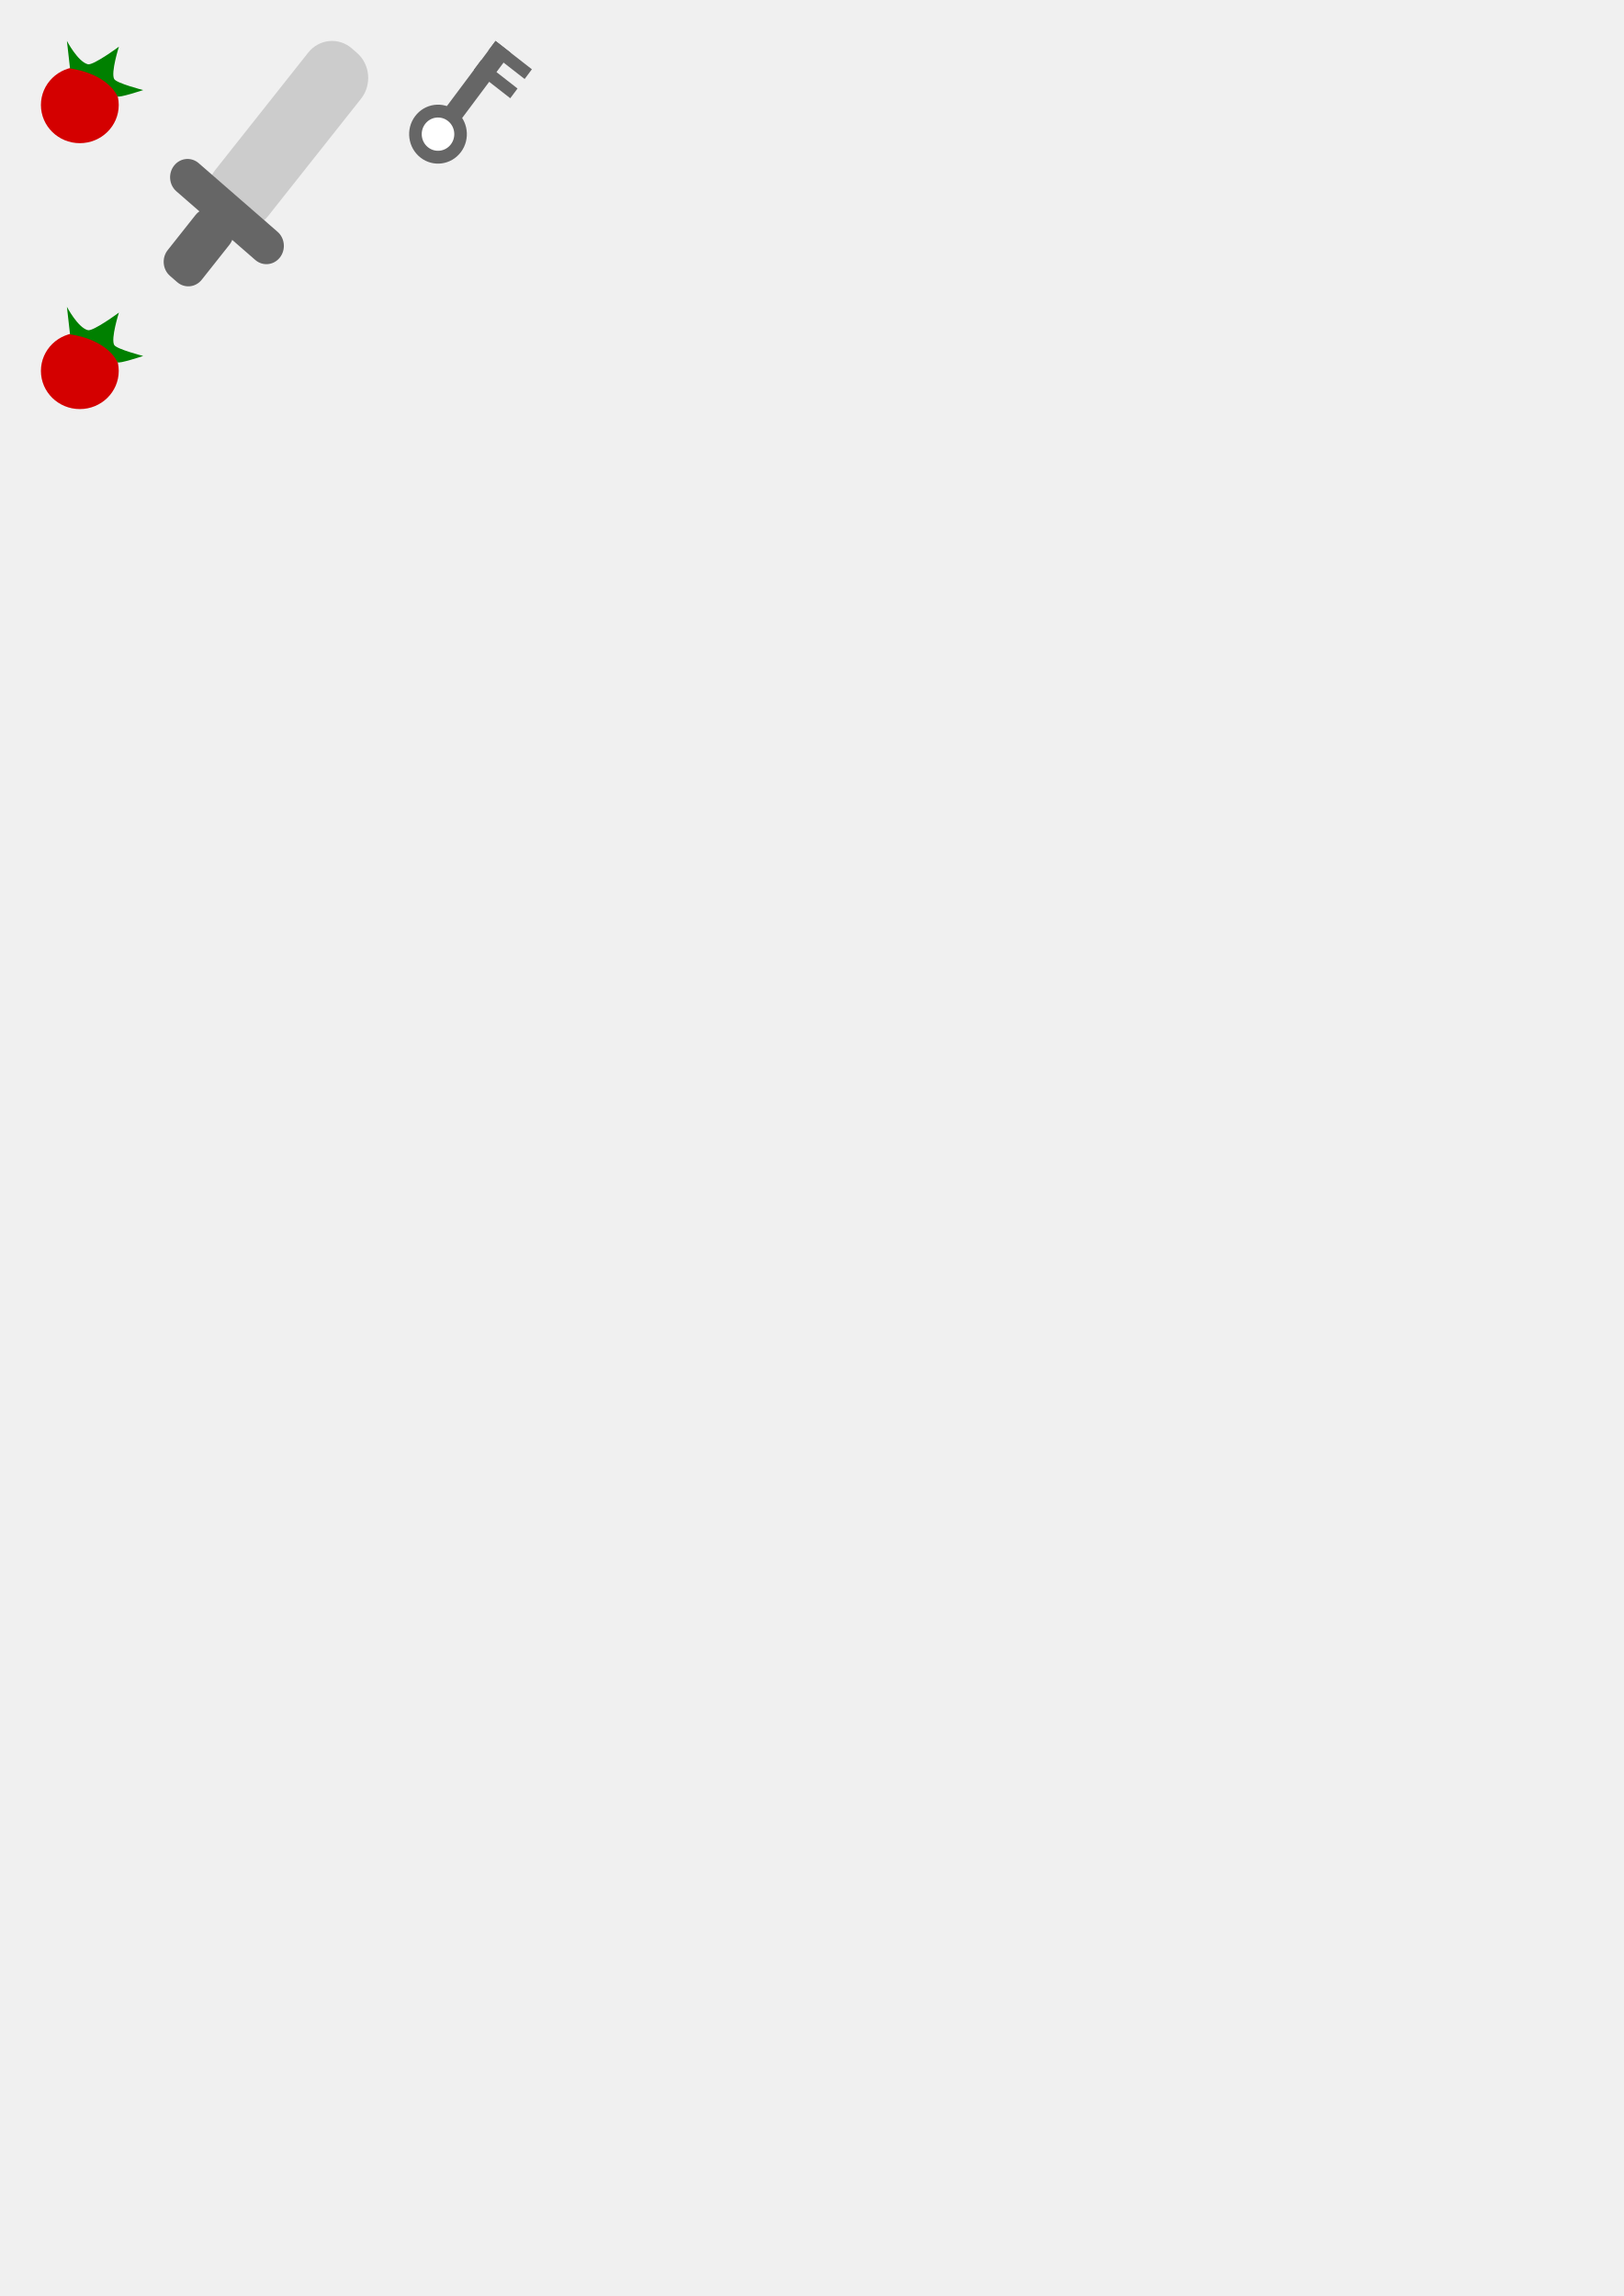
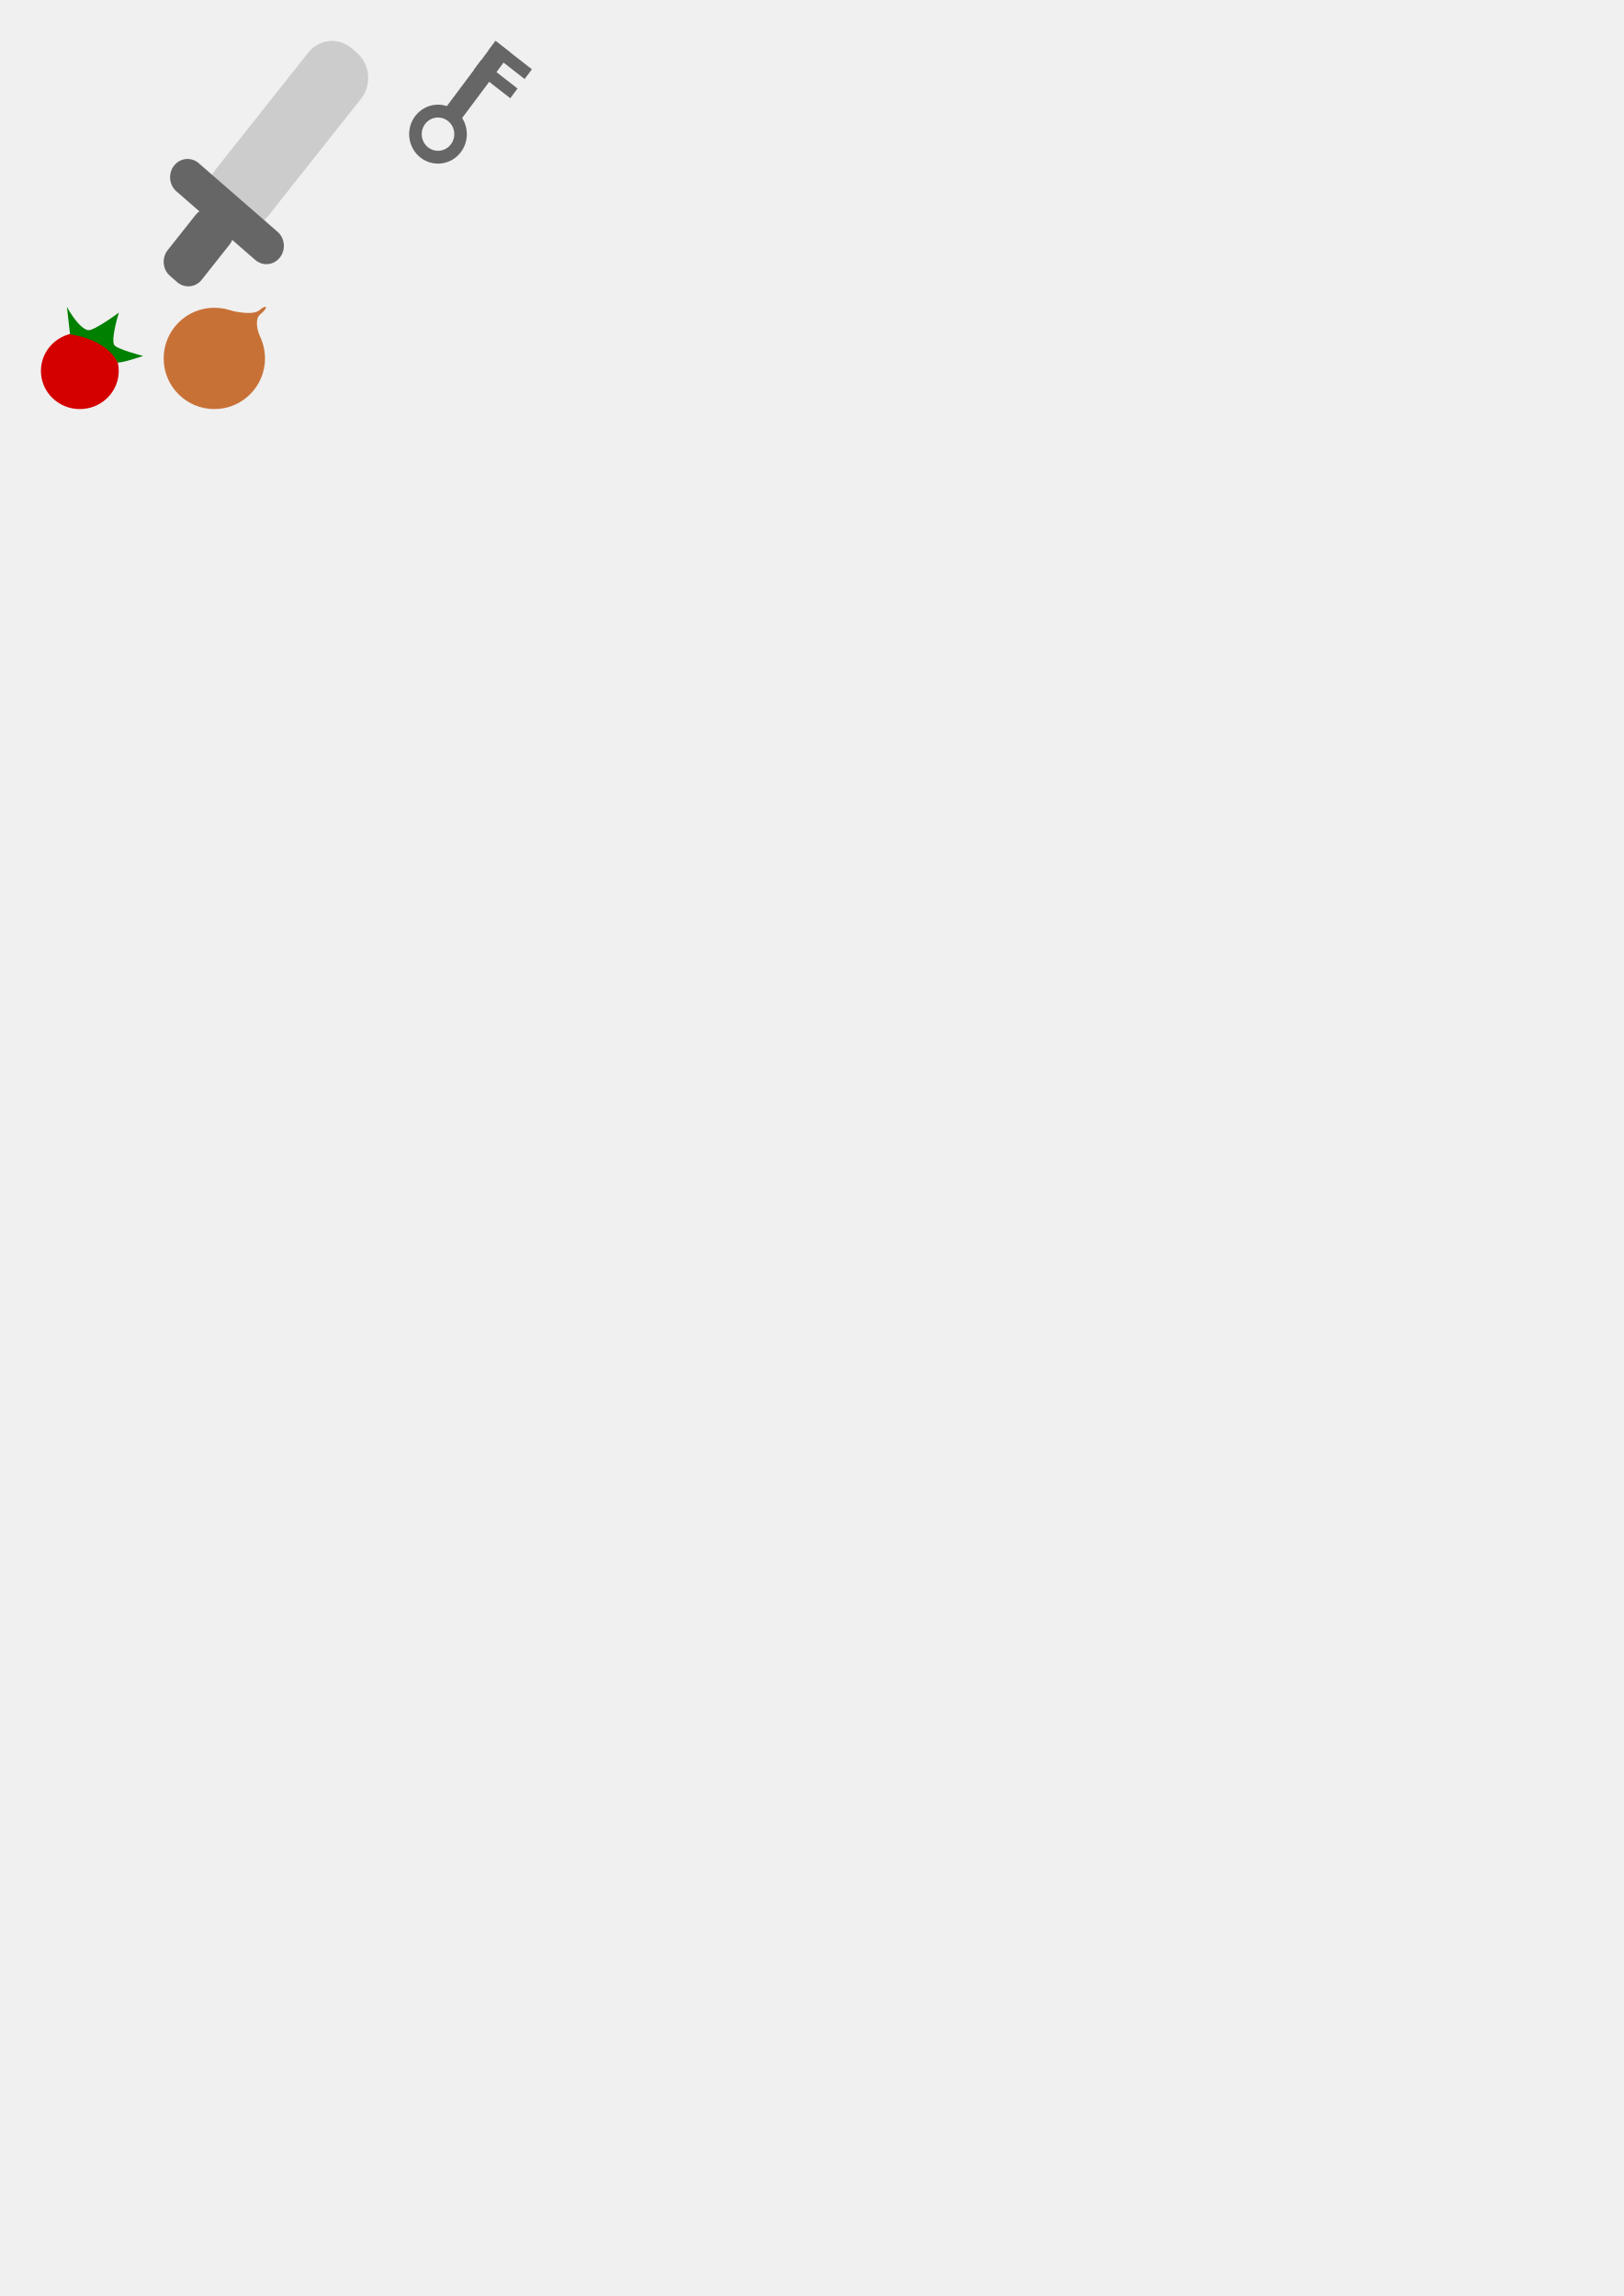
<svg xmlns="http://www.w3.org/2000/svg" width="210mm" height="297mm" viewBox="0 0 210 297" version="1.1" id="svg5">
  <defs id="defs2" />
  <g id="layer1">
-     <g id="g742" transform="matrix(0.3910225,0,0,0.4069612,0.7850447,3.270762)">
-       <ellipse style="fill:#d40000;stroke-width:0.265" id="path215" cx="24.397" cy="25.341" rx="12.871" ry="12.132" />
-       <path style="fill:#008000;stroke-width:0.265" d="M 21.154,13.728 20.124,4.966 c 0,0 3.642,6.672 6.946,7.422 1.809,0.411 10.258,-5.588 10.258,-5.588 0,0 -2.738,8.259 -1.563,10.291 0.772,1.335 9.593,3.503 9.593,3.503 0,0 -8.15,2.599 -8.481,1.977 -4.092,-7.7 -15.723,-8.843 -15.723,-8.843 z" id="path534" />
-     </g>
    <g id="g909" transform="matrix(0.7697703,0.6699281,-0.6390718,0.8069371,15.90178,-27.63629)">
      <rect style="fill:#cccccc;stroke-width:0.265" id="rect848" width="8.888" height="26.823" x="39.403" y="5.969" ry="4.014" />
      <rect style="fill:#666666;stroke-width:0.265" id="rect902" width="17.762" height="4.514" x="34.966" y="29.504" ry="2.257" />
      <rect style="fill:#666666;stroke-width:0.265" id="rect904" width="5.718" height="10.133" x="40.988" y="32.438" ry="2.257" />
    </g>
    <g id="g1166" transform="matrix(0.2545062,0.1985658,-0.1943114,0.2600785,50.36635,-8.070074)">
      <rect style="fill:#666666;stroke-width:0.265" id="rect911" width="7.76" height="34.486" x="58.863" y="6.456" ry="0" />
      <rect style="fill:#666666;stroke-width:0.265" id="rect913" width="18.491" height="4.84" x="58.835" y="6.456" />
      <rect style="fill:#666666;stroke-width:0.265" id="rect915" width="18.491" height="4.84" x="58.835" y="16.016" />
-       <circle style="fill:#666666;stroke-width:0.265" id="path969" cx="62.743" cy="49.847" r="11.656" />
-       <circle style="fill:#ffffff;stroke-width:0.265" id="path1159" cx="62.743" cy="49.847" r="6.576" />
+       <path id="path969" style="fill:#666666;stroke-width:0.265" d="M 55.647 40.6 A 11.656 11.656 45 0 0 51.087 49.847 A 11.656 11.656 45 0 0 62.744 61.503 A 11.656 11.656 45 0 0 74.399 49.847 A 11.656 11.656 45 0 0 62.743 38.192 A 11.656 11.656 45 0 0 55.647 40.6 z M 58.739 44.631 A 6.576 6.576 45 0 1 62.743 43.271 A 6.576 6.576 45 0 1 69.319 49.847 A 6.576 6.576 45 0 1 62.743 56.423 A 6.576 6.576 45 0 1 56.168 49.847 A 6.576 6.576 45 0 1 58.739 44.631 z " />
    </g>
    <g id="g181" transform="matrix(0.3910225,0,0,0.4069612,0.7850447,37.6666)">
      <ellipse style="fill:#d40000;stroke-width:0.265" id="ellipse177" cx="24.397" cy="25.341" rx="12.871" ry="12.132" />
      <path style="fill:#008000;stroke-width:0.265" d="M 21.154,13.728 20.124,4.966 c 0,0 3.642,6.672 6.946,7.422 1.809,0.411 10.258,-5.588 10.258,-5.588 0,0 -2.738,8.259 -1.563,10.291 0.772,1.335 9.593,3.503 9.593,3.503 0,0 -8.15,2.599 -8.481,1.977 -4.092,-7.7 -15.723,-8.843 -15.723,-8.843 z" id="path179" />
    </g>
+     <g id="g408" transform="matrix(0.5092256,0,0,0.5402114,15.29773,32.67331)">
+       <ellipse style="fill:#c87137;stroke-width:0.265" id="ellipse404" cx="24.397" cy="25.341" rx="12.871" ry="12.132" />
+       <path style="fill:#c87137;stroke-width:0.663" d="m 26.795,13.476 c 0,0 6.979,1.967 9.008,0.344 2.029,-1.623 2.375,-0.644 0.314,0.907 -2.062,1.551 0.044,5.88 0.044,5.88 z" id="path602" />
+     </g>
  </g>
</svg>
